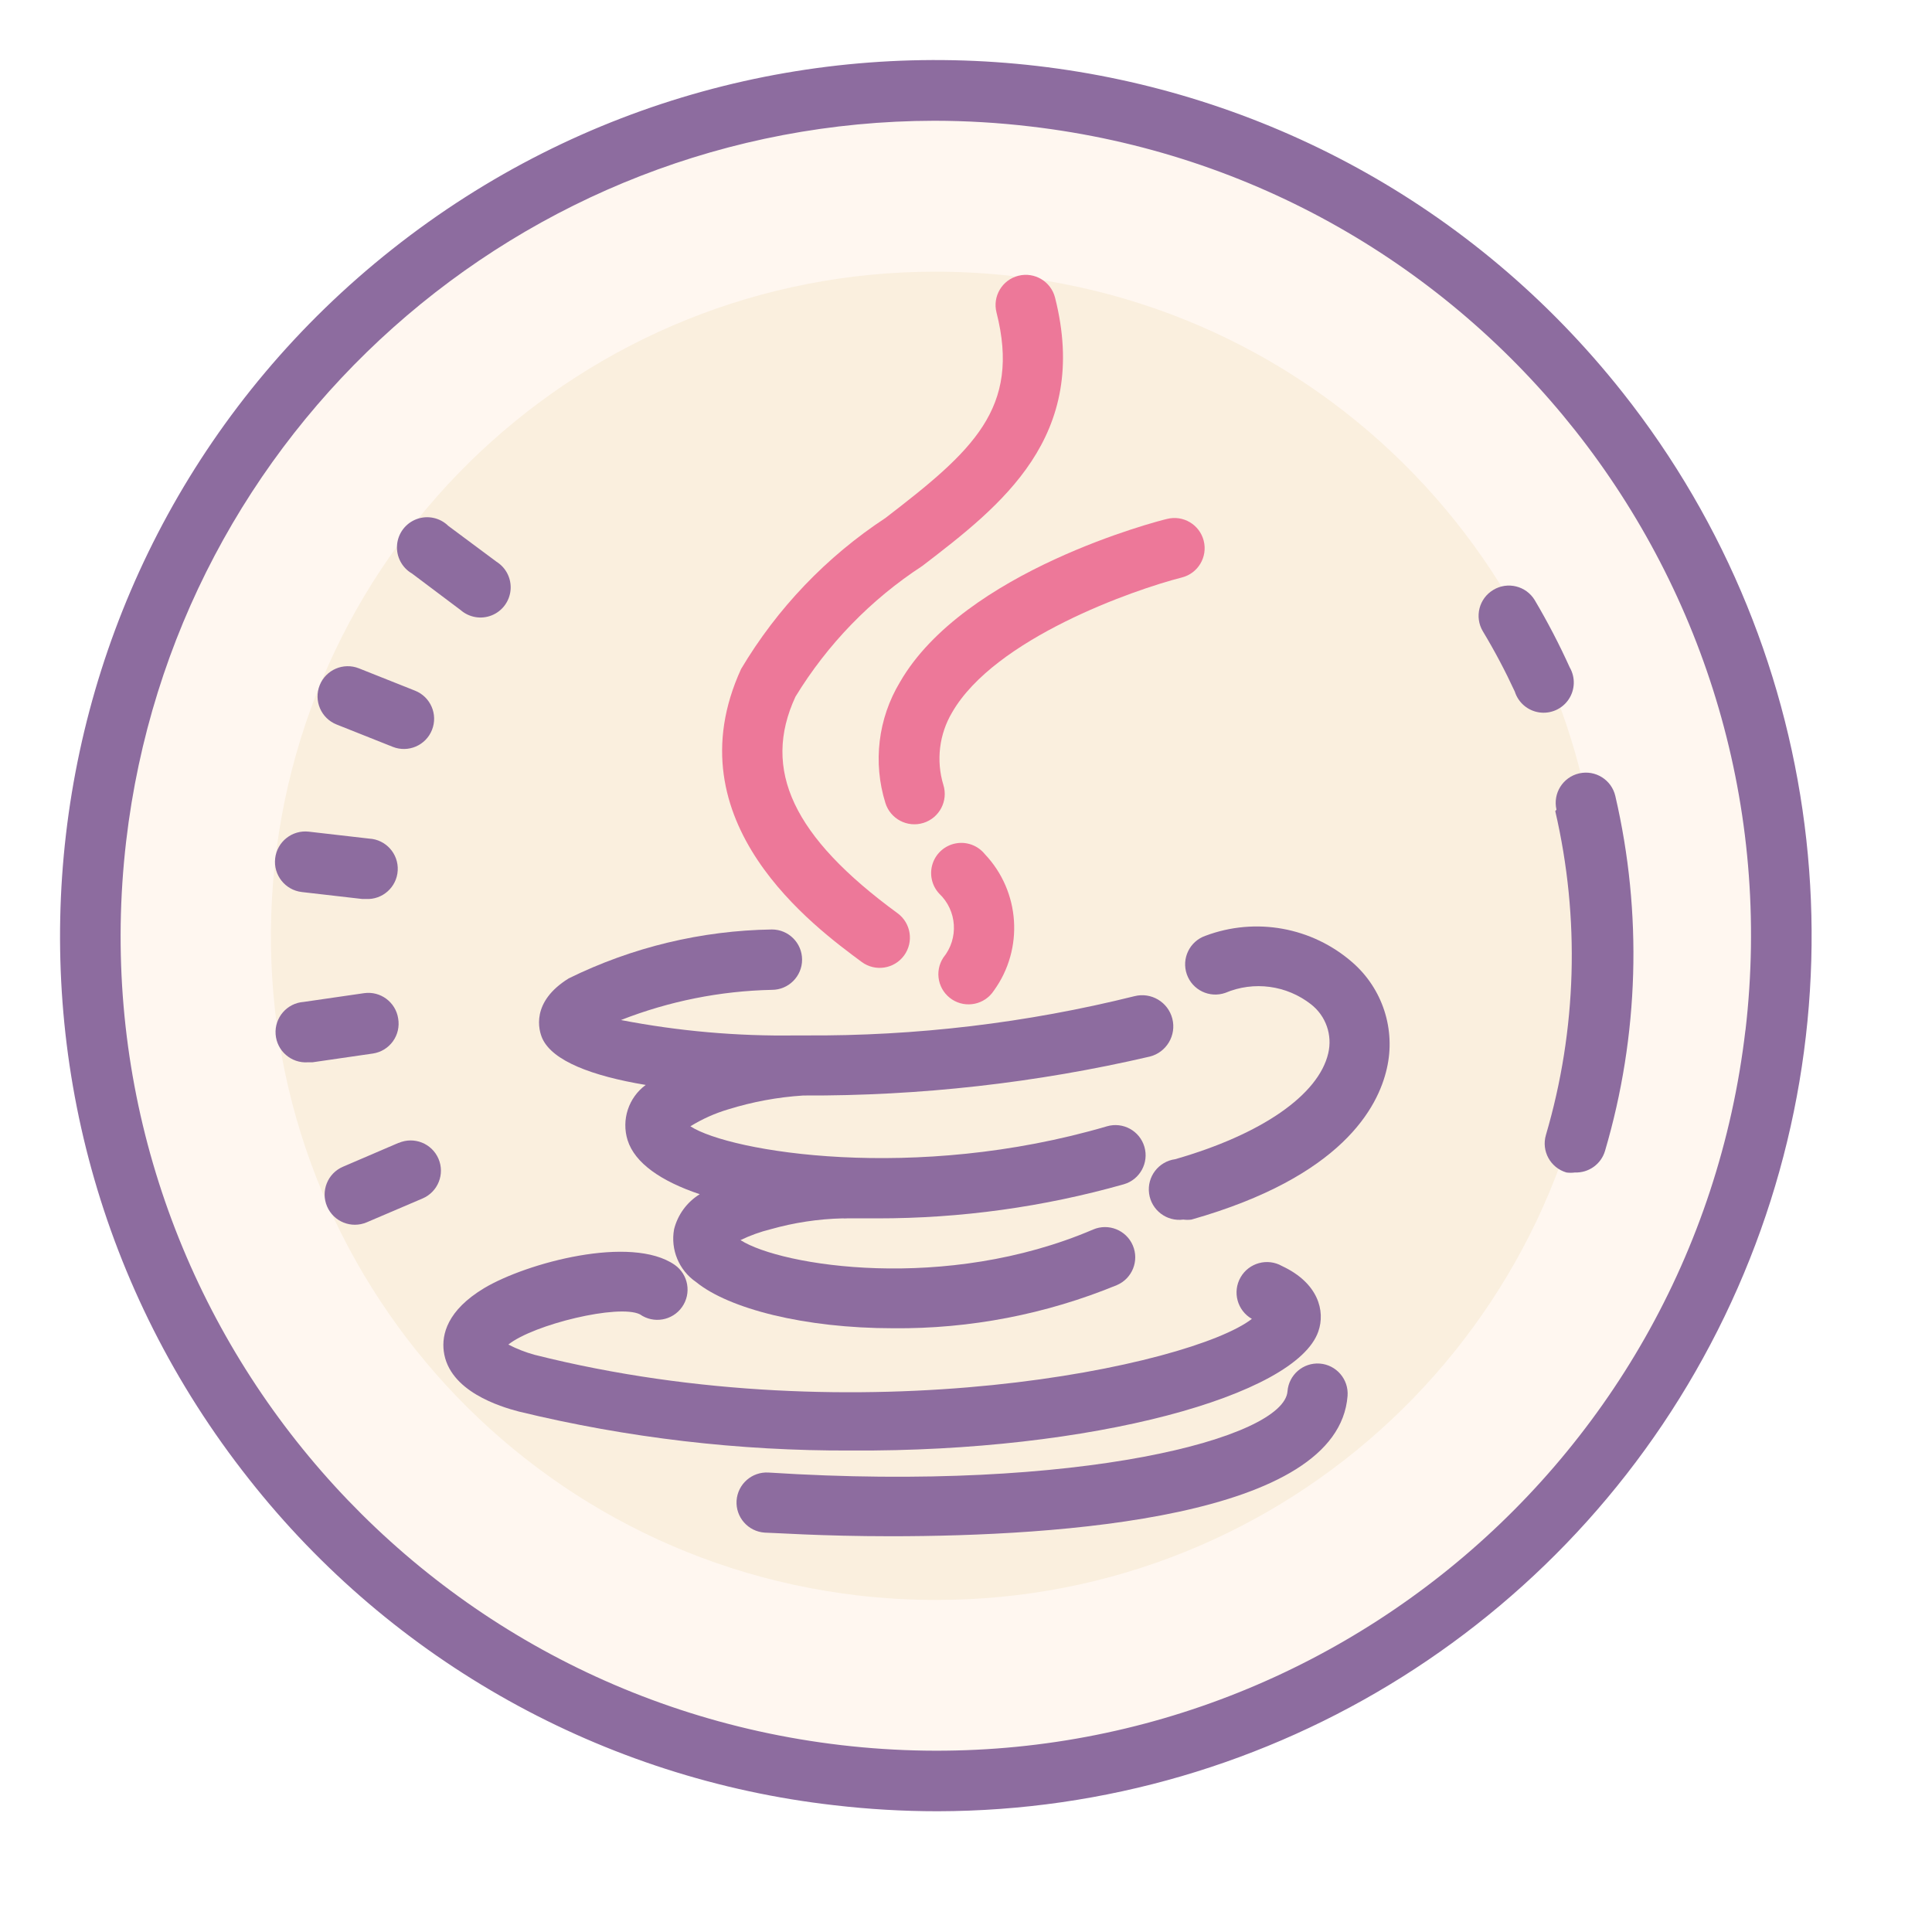
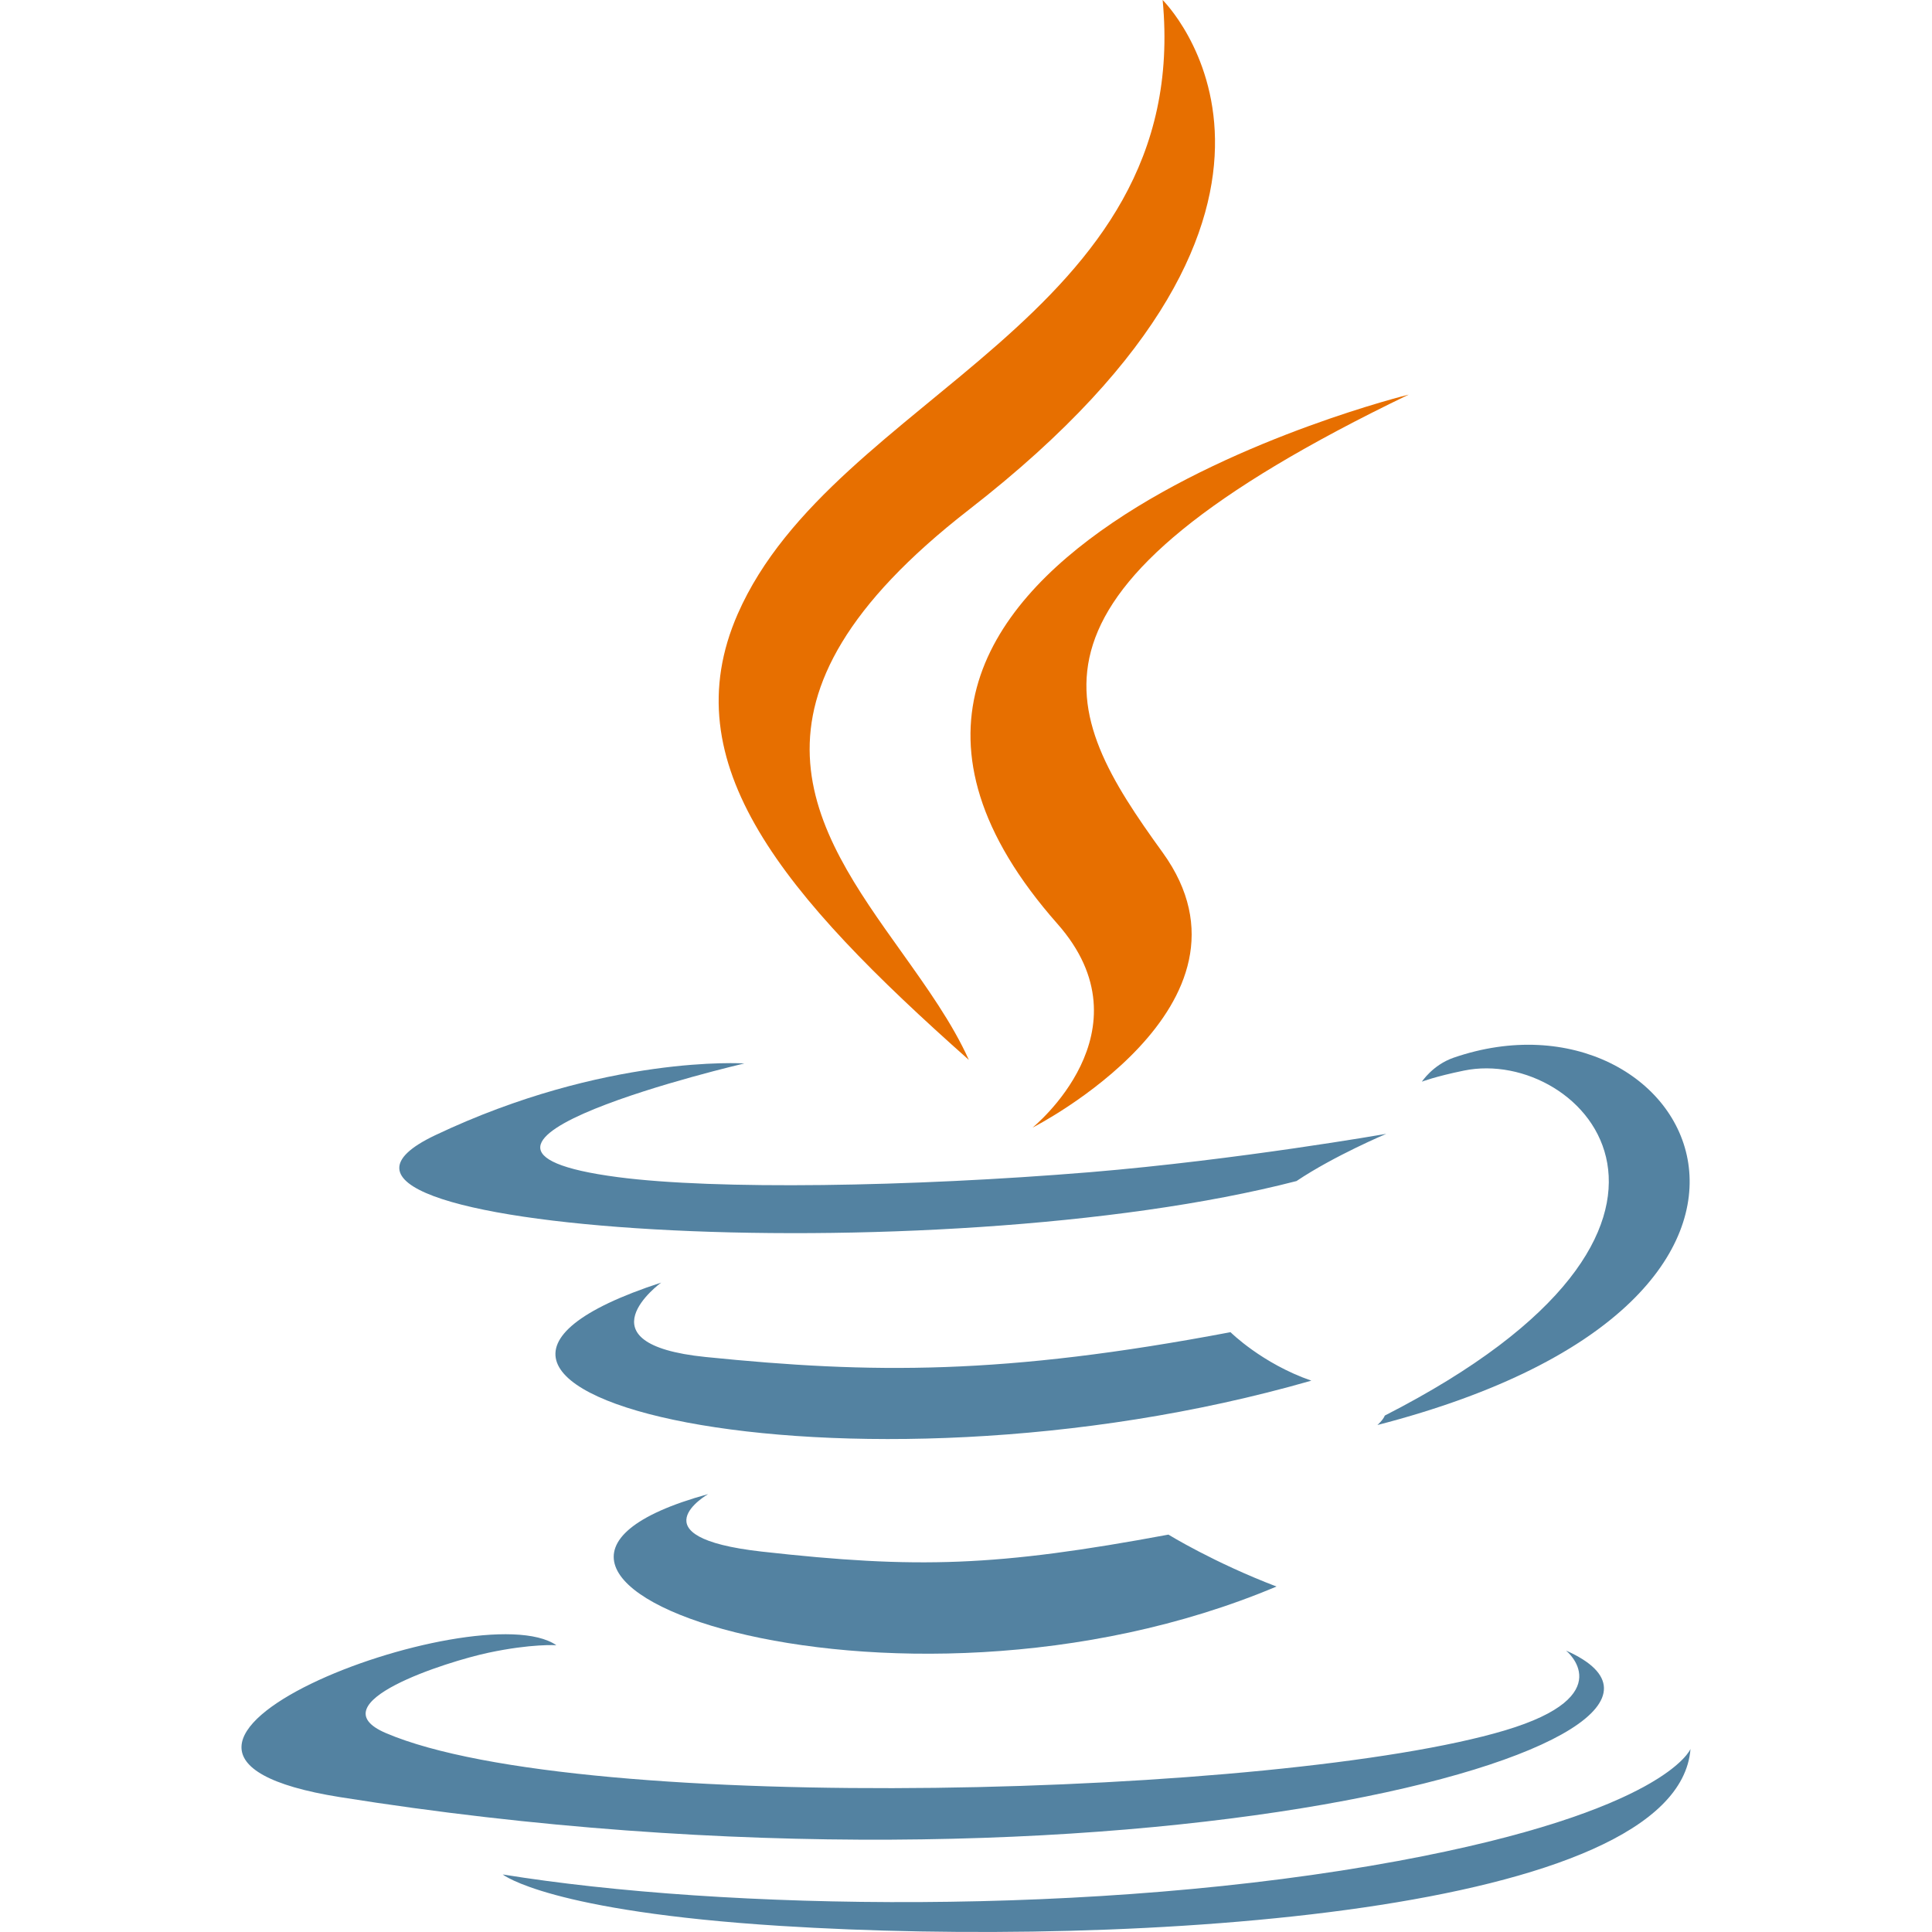
- <svg xmlns="http://www.w3.org/2000/svg" x="0px" y="0px" width="100" height="100" viewBox="0 0 64 64">
-   <path fill="#fff7f0" d="M31 3A28 28 0 1 0 31 59A28 28 0 1 0 31 3Z" transform="rotate(-83.33 31 31)" />
-   <path fill="#faefde" d="M31,53a22.38,22.38,0,0,1-2.59-.15A22,22,0,0,1,31,9a22.38,22.38,0,0,1,2.59.15A22,22,0,0,1,31,53Z" />
-   <path fill="#8d6c9f" d="M53.75,13A29,29,0,1,0,8.25,49,28.81,28.81,0,0,0,27.63,59.8a29.53,29.53,0,0,0,3.43.2A29,29,0,0,0,53.75,13Zm4.07,21.12A27,27,0,0,1,4.18,27.86,27,27,0,0,1,30.95,4a27.39,27.39,0,0,1,3.19.19A27,27,0,0,1,57.82,34.14Z" />
-   <path fill="#8d6c9f" d="M10 29.55l2 .23h.12a1 1 0 0 0 .11-2l-2-.23a1 1 0 1 0-.23 2zM13.19 33.74a1 1 0 0 0-1.13-.84l-2 .29a1 1 0 0 0 .14 2h.15l2-.29A1 1 0 0 0 13.19 33.74zM15.26 20.21a1 1 0 1 0 1.19-1.6l-1.6-1.19A1 1 0 1 0 13.65 19zM13.2 37.86l-1.84.79a1 1 0 1 0 .79 1.84L14 39.7a1 1 0 1 0-.79-1.84zM11.15 24l1.86.74a1 1 0 0 0 .74-1.86l-1.86-.74A1 1 0 0 0 11.15 24zM49.47 19.54a1 1 0 0 0-.35 1.37 20.89 20.89 0 0 1 1.06 2A1 1 0 1 0 52 22.11a23.06 23.06 0 0 0-1.16-2.23A1 1 0 0 0 49.47 19.54zM51.52 26.87a21.1 21.1 0 0 1-.31 10.73 1 1 0 0 0 .68 1.24 1 1 0 0 0 .28 0 1 1 0 0 0 1-.72 23.1 23.1 0 0 0 .34-11.75 1 1 0 0 0-1.95.45z" />
-   <path fill="#ed7899" d="M29.81 22.6a4.92 4.92 0 0 0-.48 4A1 1 0 1 0 31.25 26a3 3 0 0 1 .29-2.4c1.41-2.45 6-4.06 7.61-4.47a1 1 0 0 0-.49-1.94C38.39 17.25 31.93 18.91 29.81 22.6zM31.54 33.11a1 1 0 0 0 1.38-.29 3.55 3.55 0 0 0-.3-4.53 1 1 0 1 0-1.51 1.31 1.56 1.56 0 0 1 .14 2.12A1 1 0 0 0 31.54 33.11z" />
-   <path fill="#8d6c9f" d="M43.67,44.11c.24-.68,0-1.61-1.2-2.17a1,1,0,0,0-1,1.75c-2,1.55-13,3.9-23.76,1.19a4.49,4.49,0,0,1-.87-.34c.84-.67,3.66-1.35,4.36-1a1,1,0,0,0,1.15-1.64c-1.44-1-4.9-.07-6.31.77-1.23.74-1.41,1.54-1.34,2.09.17,1.33,1.88,1.84,2.49,2a45.8,45.8,0,0,0,11,1.29C36.18,48.1,42.93,46.23,43.67,44.11Z" />
-   <path fill="#8d6c9f" d="M21.39,35.94a1.66,1.66,0,0,0-.6,1.83c.24.76,1.11,1.36,2.39,1.79a1.91,1.91,0,0,0-.85,1.16,1.74,1.74,0,0,0,.73,1.75c1.08.88,3.58,1.53,6.53,1.53A19,19,0,0,0,37,42.57a1,1,0,0,0-.79-1.84c-4.88,2.09-10.34,1.21-11.68.35a5.14,5.14,0,0,1,1-.36,9.59,9.59,0,0,1,2.38-.36,1,1,0,0,0,.15,0l1,0a29.89,29.89,0,0,0,8.17-1.13,1,1,0,0,0-.56-1.92c-6.37,1.87-12.49.85-13.8,0a5.21,5.21,0,0,1,1.25-.56,10.63,10.63,0,0,1,2.49-.46h0A49.7,49.7,0,0,0,38.09,35,1,1,0,0,0,37.58,33,44,44,0,0,1,26.66,34.3l-.07,0h-.23a28.28,28.28,0,0,1-5.79-.51,14.56,14.56,0,0,1,5-1,1,1,0,0,0,0-2,15.78,15.78,0,0,0-6.73,1.62c-1.26.78-1,1.72-.87,2C18.31,35.14,19.59,35.64,21.39,35.94Z" />
-   <path fill="#8d6c9f" d="M39.93,31a1,1,0,1,0,.66,1.89,2.82,2.82,0,0,1,2.84.38A1.59,1.59,0,0,1,44,34.89c-.32,1.38-2.21,2.69-5.07,3.51a1,1,0,0,0,.27,2,1,1,0,0,0,.27,0c5-1.42,6.18-3.73,6.47-5a3.59,3.59,0,0,0-1.14-3.52A4.82,4.82,0,0,0,39.93,31Z" />
-   <path fill="#ed7899" d="M28.55,31.87a1,1,0,1,0,1.18-1.62c-3.46-2.53-4.5-4.75-3.38-7.17a13.67,13.67,0,0,1,4.2-4.33c2.61-2,5.57-4.28,4.4-8.89a1,1,0,0,0-1.94.49c.81,3.18-.79,4.59-3.68,6.81a15.42,15.42,0,0,0-4.78,5C22.22,27.24,27,30.72,28.55,31.87Z" />
-   <path fill="#8d6c9f" d="M43.72,45.17a1,1,0,0,0-1.07.92c-.12,1.54-6.87,3.35-17.19,2.69a1,1,0,0,0-1.06.93,1,1,0,0,0,.93,1.06c.22,0,1.89.12,4.17.12,5.59,0,14.83-.61,15.14-4.65A1,1,0,0,0,43.72,45.17Z" />
+ <svg xmlns="http://www.w3.org/2000/svg" width="800px" height="800px" viewBox="0 0 32 32" fill="none">
+   <path d="M16.05 8.441C22.638 3.326 19.257 0 19.257 0C19.76 5.287 13.813 6.536 12.219 10.169C11.131 12.649 12.964 14.819 16.047 17.555C15.775 16.949 15.354 16.361 14.929 15.764C13.477 13.731 11.964 11.613 16.05 8.441Z" fill="#E76F00" />
+   <path d="M17.102 18.677C17.102 18.677 19.084 17.078 17.514 15.301C12.193 9.272 23.333 6.536 23.333 6.536C16.532 9.812 17.547 11.757 19.257 14.12C21.087 16.654 17.102 18.677 17.102 18.677Z" fill="#E76F00" />
+   <path d="M22.937 23.446C29.042 20.326 26.22 17.328 24.249 17.732C23.766 17.831 23.551 17.916 23.551 17.916C23.551 17.916 23.73 17.64 24.073 17.52C27.971 16.173 30.968 21.495 22.814 23.603C22.814 23.603 22.909 23.52 22.937 23.446Z" fill="#5382A1" />
+   <path d="M10.233 19.497C6.413 18.995 12.328 17.614 12.328 17.614C12.328 17.614 10.031 17.462 7.206 18.804C3.866 20.393 15.468 21.116 21.474 19.562C22.098 19.143 22.961 18.78 22.961 18.78C22.961 18.78 20.504 19.211 18.056 19.415C15.061 19.661 11.846 19.709 10.233 19.497Z" fill="#5382A1" />
+   <path d="M11.686 22.476C9.556 22.259 10.951 21.244 10.951 21.244C5.439 23.043 14.018 25.083 21.72 22.868C20.901 22.584 20.381 22.065 20.381 22.065C16.616 22.778 14.441 22.755 11.686 22.476Z" fill="#5382A1" />
+   <path d="M12.614 25.699C10.486 25.459 11.729 24.747 11.729 24.747C6.726 26.122 14.773 28.962 21.143 26.278C20.1 25.879 19.353 25.418 19.353 25.418C16.511 25.947 15.193 25.988 12.614 25.699Z" fill="#5382A1" />
+   <path d="M25.939 27.339C25.939 27.339 26.859 28.084 24.925 28.661C21.248 29.757 9.621 30.087 6.391 28.705C5.23 28.208 7.407 27.519 8.092 27.374C8.806 27.222 9.215 27.25 9.215 27.25C7.923 26.356 0.868 29.007 5.631 29.766C18.619 31.837 29.308 28.833 25.939 27.339Z" fill="#5382A1" />
+   <path d="M28 28.968C27.787 31.695 18.788 32.268 12.927 31.899C9.104 31.658 8.338 31.056 8.327 31.047C11.986 31.64 18.155 31.748 23.157 30.823C27.59 30.002 28 28.968 28 28.968Z" fill="#5382A1" />
</svg>
